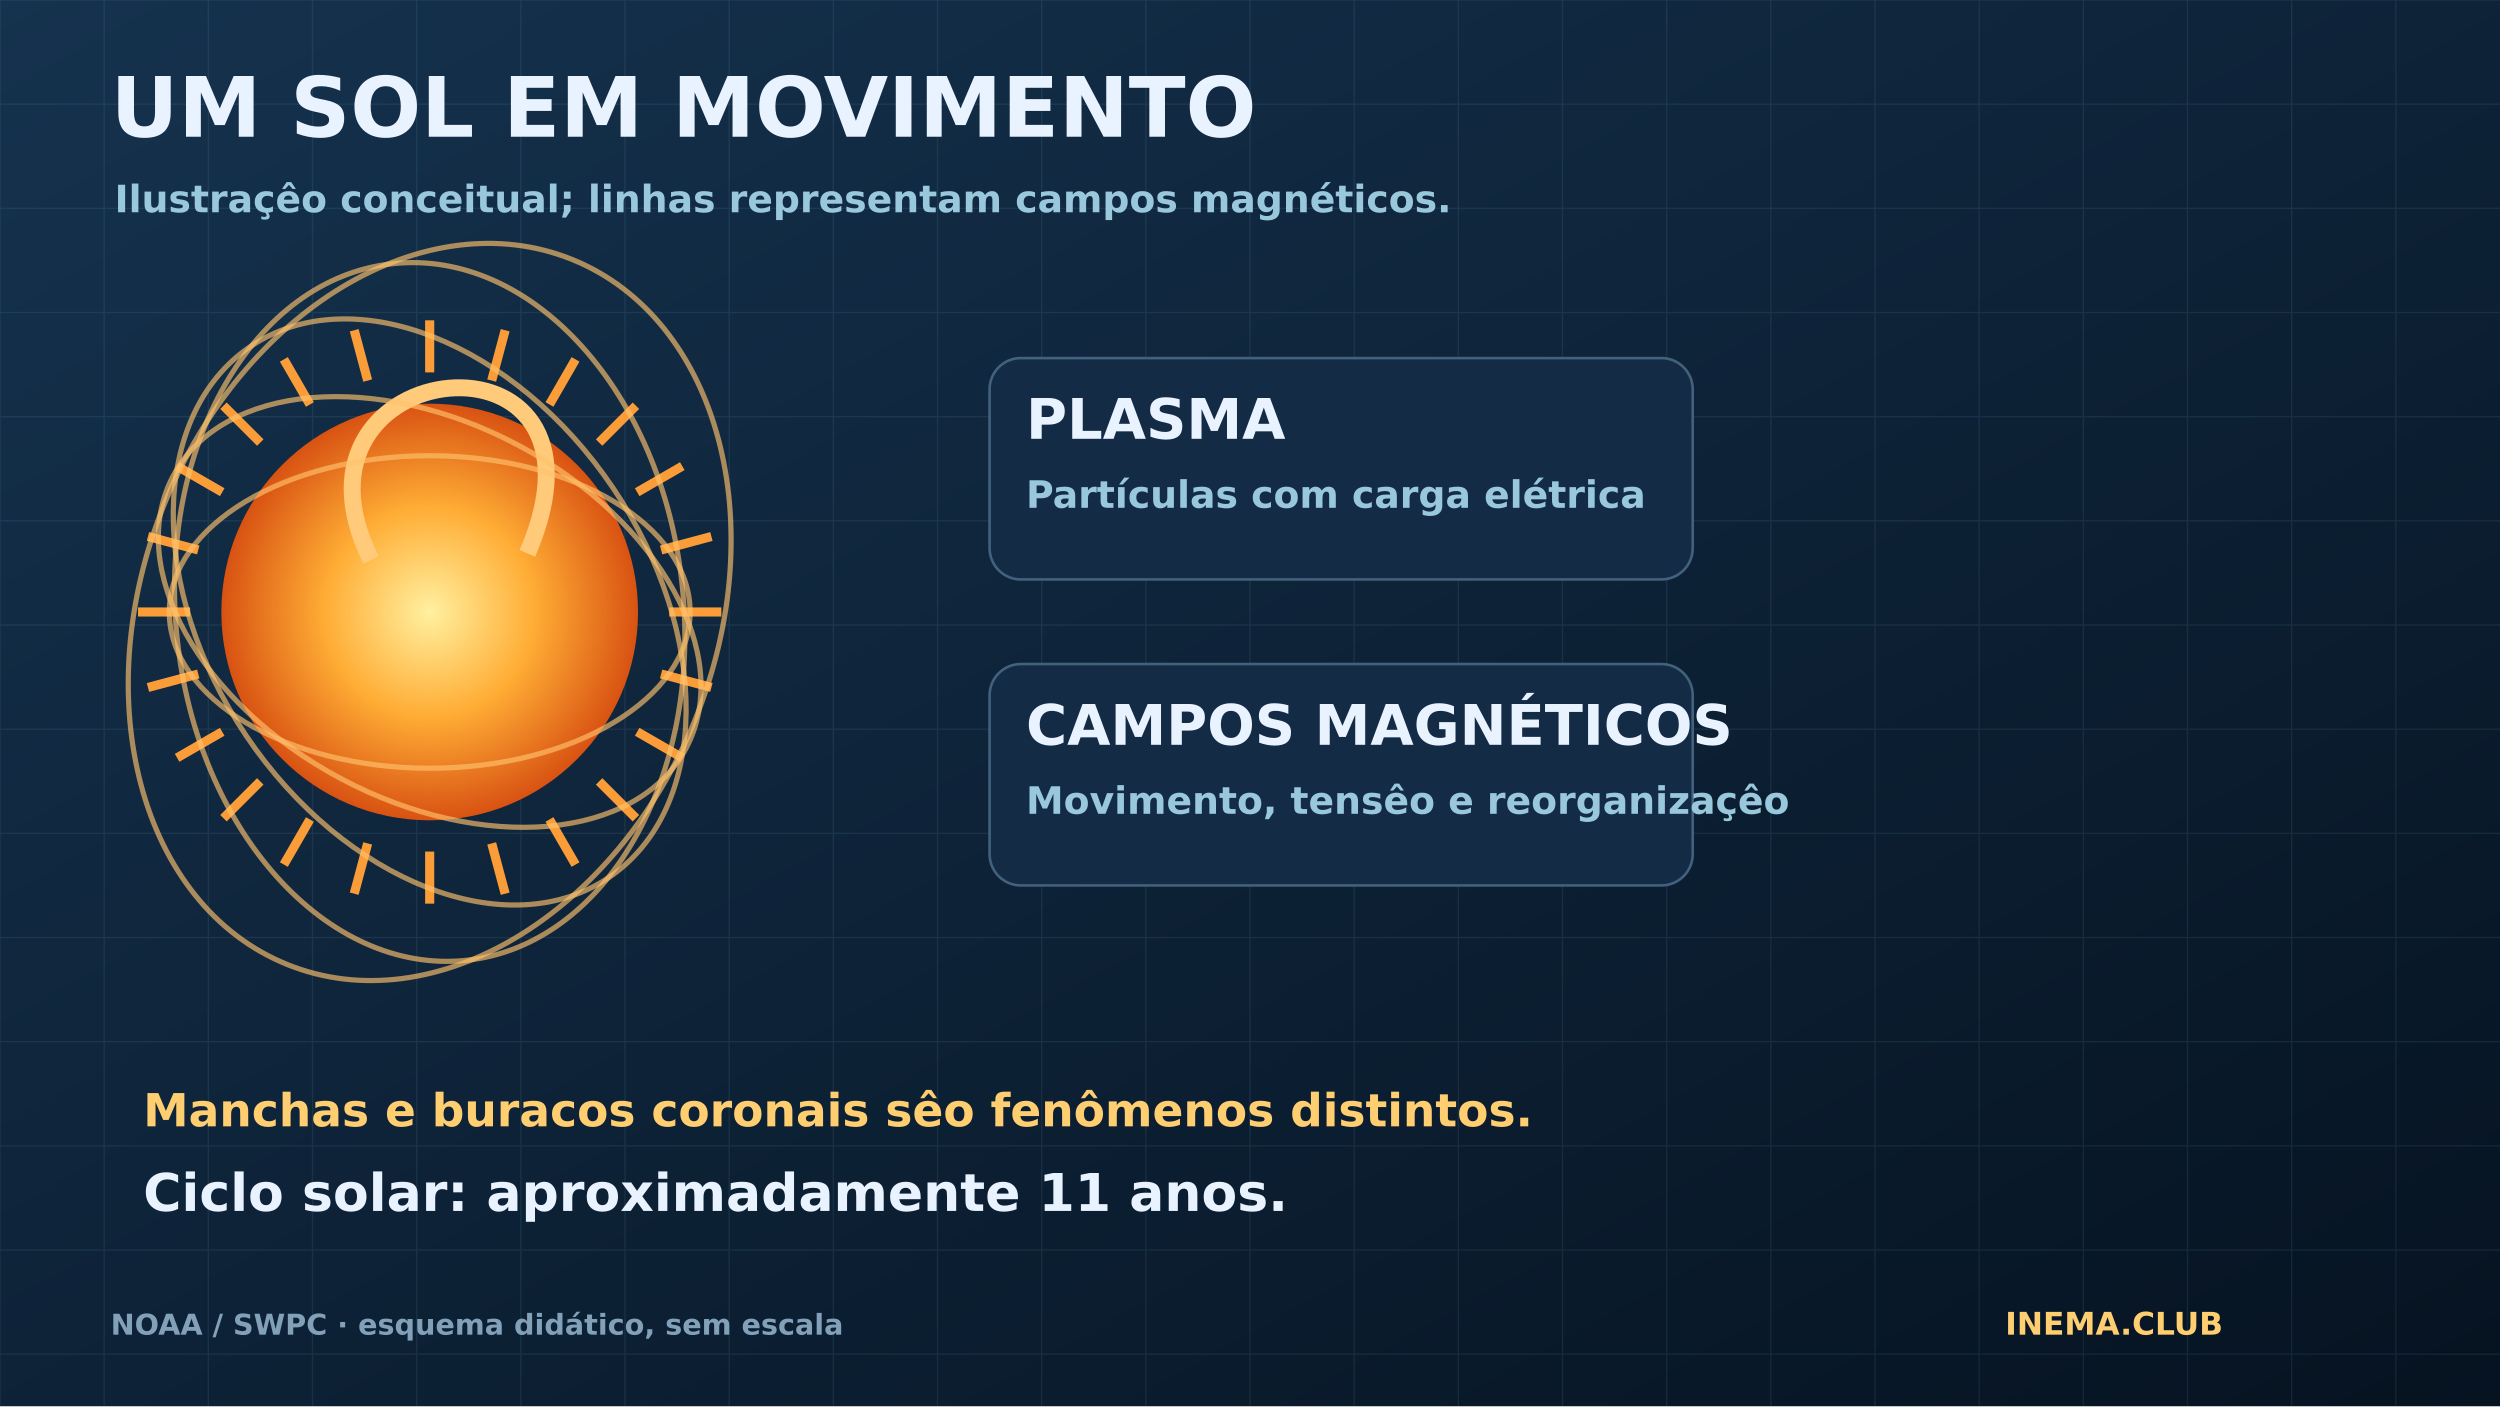
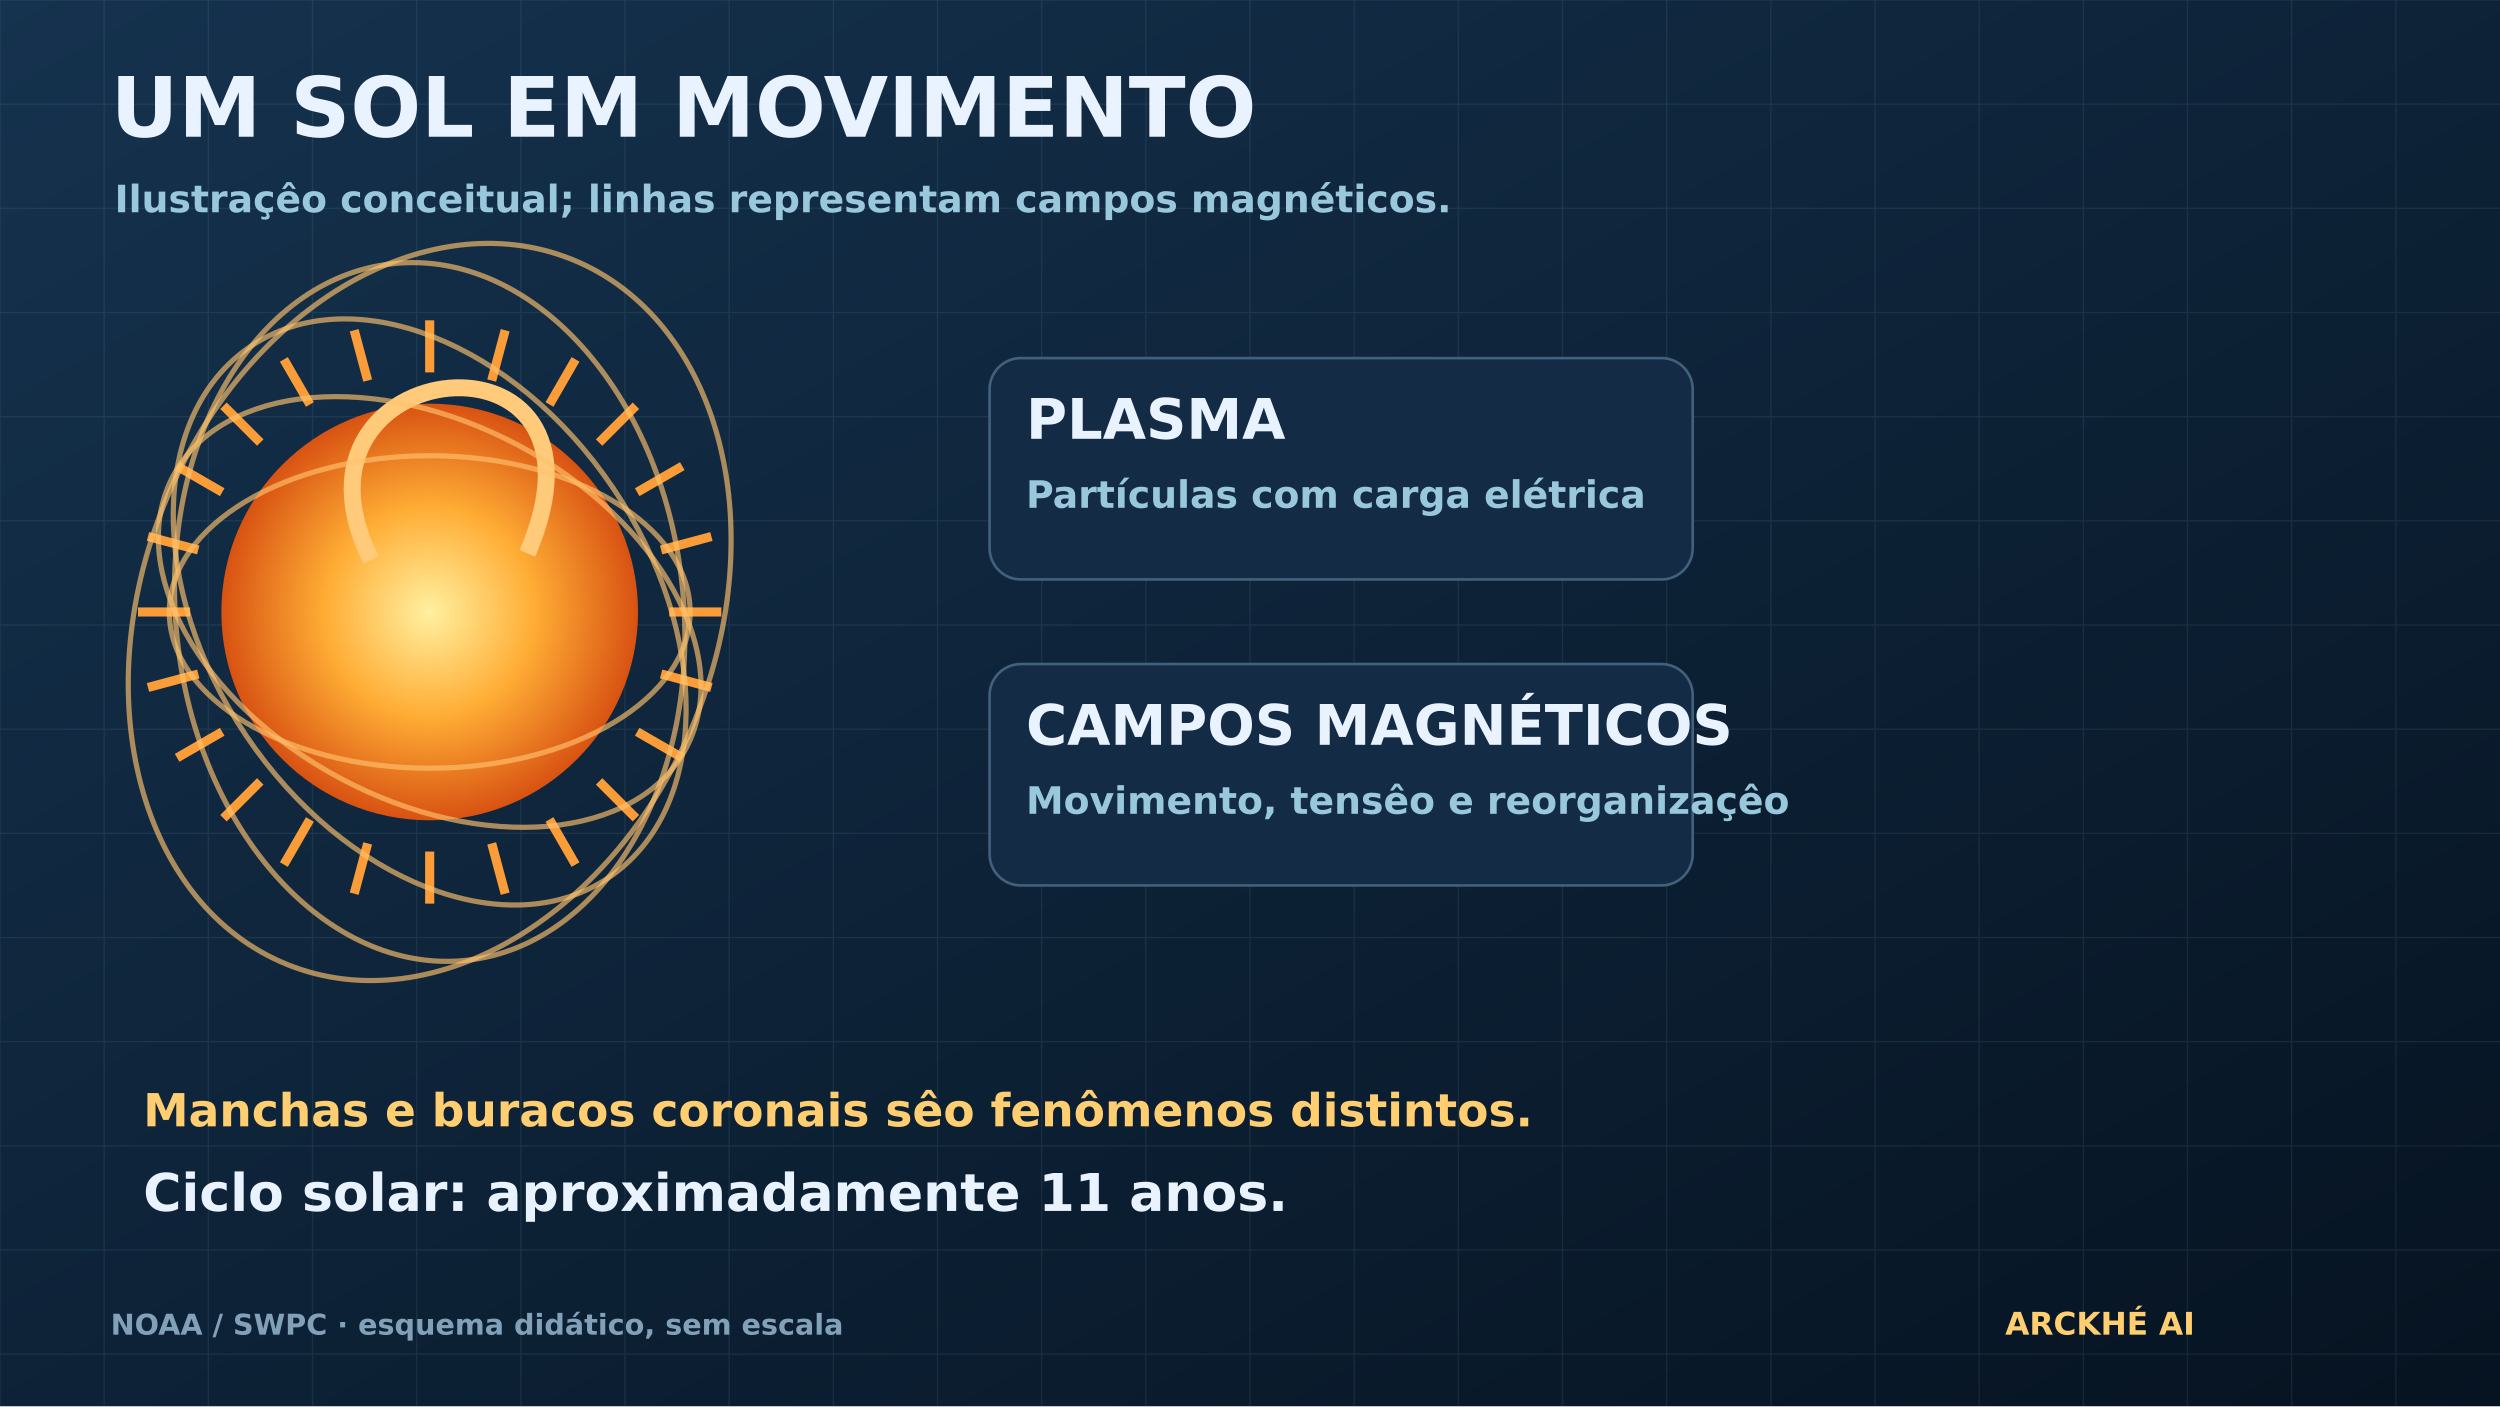
<svg xmlns="http://www.w3.org/2000/svg" width="1920" height="1080" viewBox="0 0 1920 1080">
  <defs>
    <radialGradient id="sun">
      <stop stop-color="#fff0a0" />
      <stop offset=".5" stop-color="#ffad35" />
      <stop offset="1" stop-color="#d85212" />
    </radialGradient>
    <radialGradient id="earth" cx=".25" cy=".25">
      <stop stop-color="#39c1f8" />
      <stop offset=".7" stop-color="#1472b0" />
      <stop offset="1" stop-color="#062c53" />
    </radialGradient>
    <linearGradient id="bg" x2="1" y2="1">
      <stop stop-color="#15324e" />
      <stop offset="1" stop-color="#061321" />
    </linearGradient>
    <marker id="arrow" viewBox="0 0 10 10" refX="9" refY="5" markerWidth="3" markerHeight="3" orient="auto-start-reverse">
      <path d="M0 0 L10 5 L0 10Z" fill="#47d8fa" />
    </marker>
  </defs>
  <rect width="1920" height="1080" fill="url(#bg)" />
  <g opacity=".09" stroke="#96d4ed">
    <path d="M0,0 H1920 M0,0 V1080" />
    <path d="M0,80 H1920 M80,0 V1080" />
    <path d="M0,160 H1920 M160,0 V1080" />
    <path d="M0,240 H1920 M240,0 V1080" />
    <path d="M0,320 H1920 M320,0 V1080" />
    <path d="M0,400 H1920 M400,0 V1080" />
    <path d="M0,480 H1920 M480,0 V1080" />
    <path d="M0,560 H1920 M560,0 V1080" />
    <path d="M0,640 H1920 M640,0 V1080" />
    <path d="M0,720 H1920 M720,0 V1080" />
    <path d="M0,800 H1920 M800,0 V1080" />
    <path d="M0,880 H1920 M880,0 V1080" />
    <path d="M0,960 H1920 M960,0 V1080" />
    <path d="M0,1040 H1920 M1040,0 V1080" />
    <path d="M0,1120 H1920 M1120,0 V1080" />
    <path d="M0,1200 H1920 M1200,0 V1080" />
    <path d="M0,1280 H1920 M1280,0 V1080" />
    <path d="M0,1360 H1920 M1360,0 V1080" />
    <path d="M0,1440 H1920 M1440,0 V1080" />
    <path d="M0,1520 H1920 M1520,0 V1080" />
    <path d="M0,1600 H1920 M1600,0 V1080" />
    <path d="M0,1680 H1920 M1680,0 V1080" />
    <path d="M0,1760 H1920 M1760,0 V1080" />
    <path d="M0,1840 H1920 M1840,0 V1080" />
  </g>
  <text x="85" y="105" font-size="64" fill="#e9f2ff" font-family="DejaVu Sans,sans-serif" font-weight="bold">UM SOL EM MOVIMENTO</text>
  <text x="88" y="163" font-size="29" fill="#99c8dd" font-family="DejaVu Sans,sans-serif" font-weight="bold">Ilustraçêo conceitual; linhas representam campos magnéticos.</text>
  <path d="M514.0,470.0 L554.0,470.0" stroke="#fa9d39" stroke-width="7" />
  <path d="M507.73,517.623 L546.367,527.975" stroke="#fa9d39" stroke-width="7" />
  <path d="M489.349,562.0 L523.99,582.0" stroke="#fa9d39" stroke-width="7" />
  <path d="M460.108,600.108 L488.392,628.392" stroke="#fa9d39" stroke-width="7" />
  <path d="M422.0,629.349 L442.0,663.99" stroke="#fa9d39" stroke-width="7" />
  <path d="M377.623,647.73 L387.975,686.367" stroke="#fa9d39" stroke-width="7" />
  <path d="M330.0,654.0 L330.0,694.0" stroke="#fa9d39" stroke-width="7" />
  <path d="M282.377,647.73 L272.025,686.367" stroke="#fa9d39" stroke-width="7" />
  <path d="M238,629.349 L218,663.99" stroke="#fa9d39" stroke-width="7" />
  <path d="M199.892,600.108 L171.608,628.392" stroke="#fa9d39" stroke-width="7" />
  <path d="M170.651,562.0 L136.01,582.0" stroke="#fa9d39" stroke-width="7" />
  <path d="M152.27,517.623 L113.633,527.975" stroke="#fa9d39" stroke-width="7" />
  <path d="M146.0,470.0 L106.0,470.0" stroke="#fa9d39" stroke-width="7" />
  <path d="M152.27,422.377 L113.633,412.025" stroke="#fa9d39" stroke-width="7" />
  <path d="M170.651,378 L136.01,358" stroke="#fa9d39" stroke-width="7" />
  <path d="M199.892,339.892 L171.608,311.608" stroke="#fa9d39" stroke-width="7" />
  <path d="M238,310.651 L218,276.01" stroke="#fa9d39" stroke-width="7" />
  <path d="M282.377,292.27 L272.025,253.633" stroke="#fa9d39" stroke-width="7" />
  <path d="M330,286.0 L330,246.0" stroke="#fa9d39" stroke-width="7" />
  <path d="M377.623,292.27 L387.975,253.633" stroke="#fa9d39" stroke-width="7" />
  <path d="M422.0,310.651 L442.0,276.01" stroke="#fa9d39" stroke-width="7" />
  <path d="M460.108,339.892 L488.392,311.608" stroke="#fa9d39" stroke-width="7" />
  <path d="M489.349,378 L523.99,358" stroke="#fa9d39" stroke-width="7" />
  <path d="M507.73,422.377 L546.367,412.025" stroke="#fa9d39" stroke-width="7" />
  <circle cx="330" cy="470" r="160" fill="url(#sun)" />
  <path d="M285,430 C205,270 485,240 405,425" fill="none" stroke="#ffca79" stroke-width="13" />
  <ellipse cx="330" cy="470" rx="200" ry="120" stroke="#ffc16c" fill="none" stroke-width="4" transform="rotate(0 330 470)" opacity=".65" />
  <ellipse cx="330" cy="470" rx="223" ry="145" stroke="#ffc16c" fill="none" stroke-width="4" transform="rotate(28 330 470)" opacity=".65" />
  <ellipse cx="330" cy="470" rx="246" ry="170" stroke="#ffc16c" fill="none" stroke-width="4" transform="rotate(56 330 470)" opacity=".65" />
  <ellipse cx="330" cy="470" rx="269" ry="195" stroke="#ffc16c" fill="none" stroke-width="4" transform="rotate(84 330 470)" opacity=".65" />
  <ellipse cx="330" cy="470" rx="292" ry="220" stroke="#ffc16c" fill="none" stroke-width="4" transform="rotate(112 330 470)" opacity=".65" />
  <rect x="760" y="275" width="540" height="170" rx="24" fill="#142b45" stroke="#42617c" stroke-width="2" />
  <text x="788" y="337" font-size="43" fill="#e9f2ff" font-family="DejaVu Sans,sans-serif" font-weight="bold">PLASMA</text>
  <text x="788" y="390" font-size="29" fill="#99c8dd" font-family="DejaVu Sans,sans-serif" font-weight="bold">Partículas com carga elétrica</text>
  <rect x="760" y="510" width="540" height="170" rx="24" fill="#142b45" stroke="#42617c" stroke-width="2" />
  <text x="788" y="572" font-size="43" fill="#e9f2ff" font-family="DejaVu Sans,sans-serif" font-weight="bold">CAMPOS MAGNÉTICOS</text>
  <text x="788" y="625" font-size="29" fill="#99c8dd" font-family="DejaVu Sans,sans-serif" font-weight="bold">Movimento, tensêo e reorganizaçêo</text>
  <text x="110" y="865" font-size="35" fill="#ffce71" font-family="DejaVu Sans,sans-serif" font-weight="bold">Manchas e buracos coronais sêo fenômenos distintos.</text>
  <text x="110" y="930" font-size="40" fill="#e9f2ff" font-family="DejaVu Sans,sans-serif" font-weight="bold">Ciclo solar: aproximadamente 11 anos.</text>
  <text x="85" y="1025" font-size="22" fill="#83a0b9" font-family="DejaVu Sans,sans-serif" font-weight="bold">NOAA / SWPC · esquema didático, sem escala</text>
-   <text x="1540" y="1025" font-size="24" fill="#ffce71" font-family="DejaVu Sans,sans-serif" font-weight="bold">INEMA.CLUB</text>
+   <text x="1540" y="1025" font-size="24" fill="#ffce71" font-family="DejaVu Sans,sans-serif" font-weight="bold">ARCKHÉ AI</text>
</svg>
